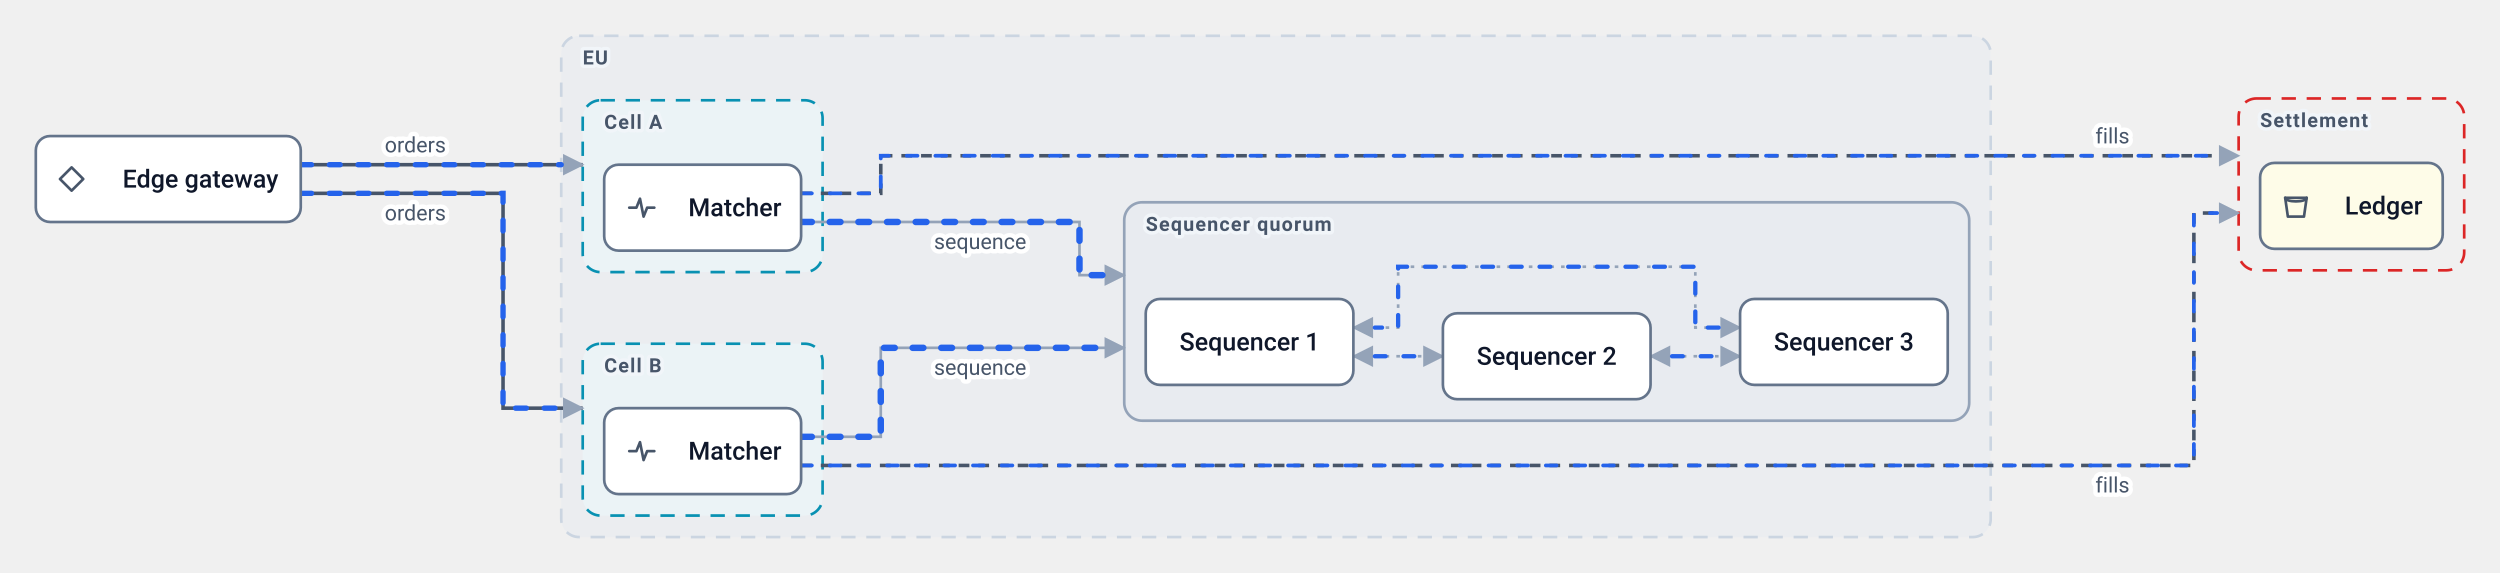
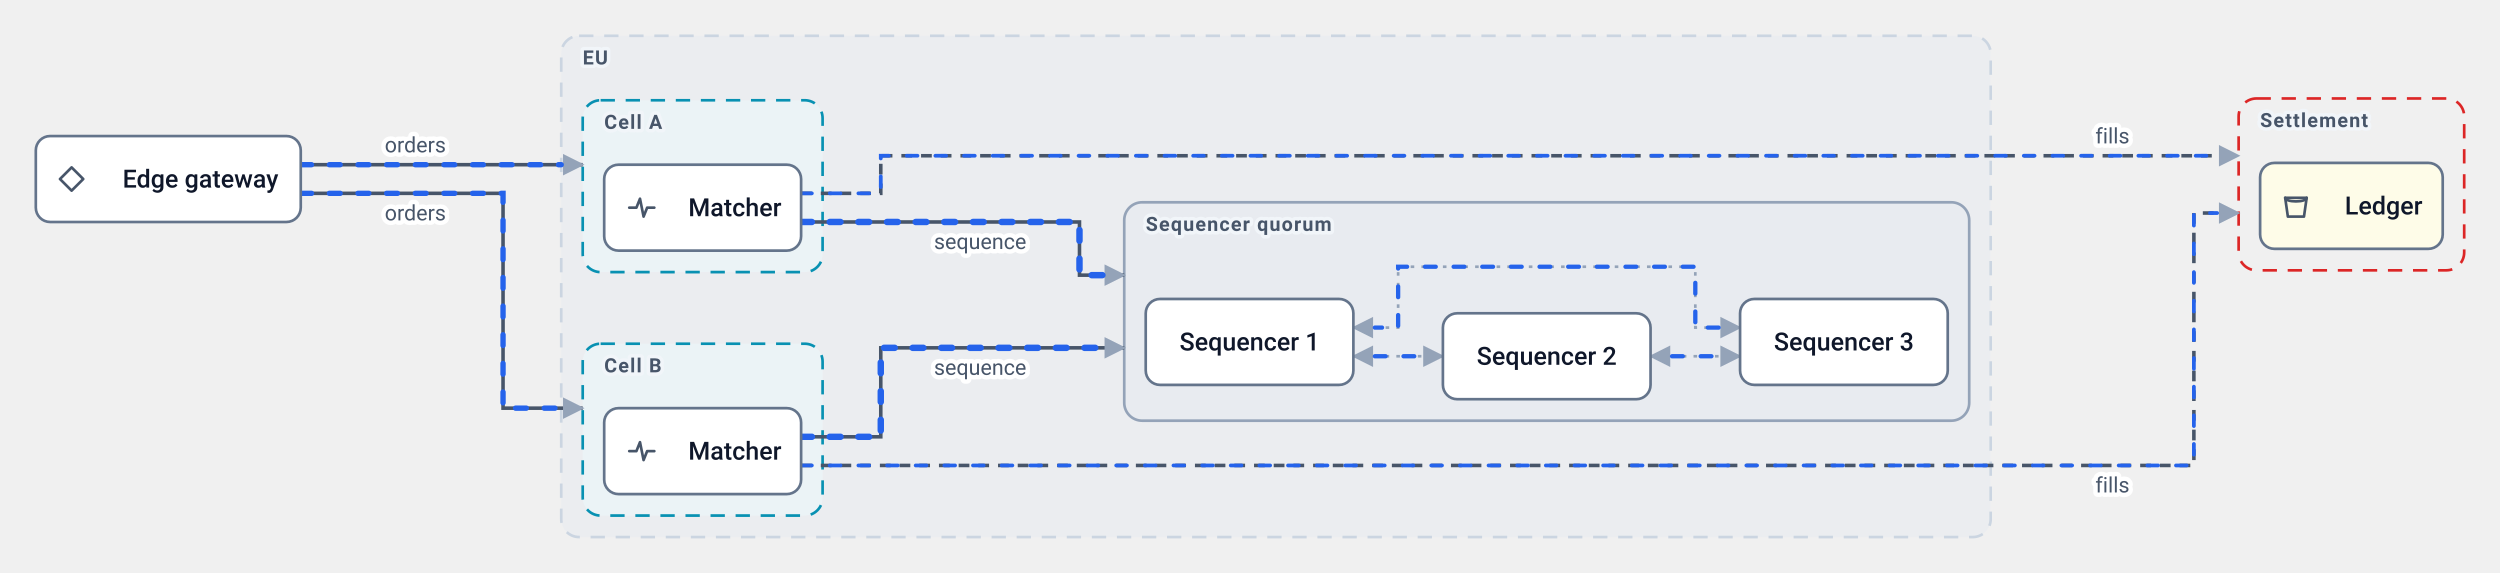
<svg xmlns="http://www.w3.org/2000/svg" viewBox="0 0 1396.5 320" width="1396.5" height="320" data-orrery="1">
  <style>.group-box{fill:#e2e8f0;fill-opacity:.35;stroke:#cbd5e1;stroke-width:1.5}
.group-label{font:600 11px system-ui,-apple-system,"Segoe UI",Roboto,sans-serif;fill:#475569;letter-spacing:.06em;text-transform:uppercase;paint-order:stroke;stroke:#f1f5f9;stroke-width:4px;stroke-linejoin:round}
.node-box{fill:#ffffff;stroke:#64748b;stroke-width:1.5}
.node-label{font:500 14px system-ui,-apple-system,"Segoe UI",Roboto,sans-serif;fill:#0f172a;text-anchor:middle;dominant-baseline:central}
.node-tech{font:11px system-ui,-apple-system,"Segoe UI",Roboto,sans-serif;fill:#64748b;text-anchor:middle;dominant-baseline:central}
.replicas rect{fill:#ffffff;stroke:#94a3b8;stroke-width:1.5}
.badge{font:600 11px system-ui,-apple-system,"Segoe UI",Roboto,sans-serif;fill:#475569;text-anchor:end;dominant-baseline:central}
.node[data-ghost]{opacity:.5}.node[data-ghost] .node-box{stroke-dasharray:3 3}.node[data-ghost] .node-label{font-style:italic}
.glyph{fill:none;stroke:#475569;stroke-width:1.5;stroke-linejoin:round;stroke-linecap:round}
.glyph-text{font:600 13px system-ui,-apple-system,"Segoe UI",Roboto,sans-serif;fill:#475569;text-anchor:middle;dominant-baseline:central}
.edge{fill:none;stroke:#94a3b8;stroke-width:1.5}
.edge.need{stroke:#475569;stroke-width:2}
.edge-async{stroke-dasharray:6 5}
.edge-replication{stroke-dasharray:2 4}
.edge-dataflow{stroke-width:3}
.flow{fill:none;stroke:#2563eb;stroke-linecap:round;stroke-dasharray:6 10;animation:orrery-flow 1s linear infinite}
.edge-label{font:12px system-ui,-apple-system,"Segoe UI",Roboto,sans-serif;fill:#475569;text-anchor:middle;dominant-baseline:central;paint-order:stroke;stroke:#ffffff;stroke-width:5px;stroke-linejoin:round}
.legend text{font:12px system-ui,-apple-system,"Segoe UI",Roboto,sans-serif;fill:#475569;dominant-baseline:central}.legend .legend-name{font-weight:600;fill:#0f172a}
@keyframes orrery-flow{to{stroke-dashoffset:-16}}
@keyframes orrery-pulse{0%{stroke-opacity:1}50%{stroke-opacity:0.4}100%{stroke-opacity:1}}
+ .kind-external .node-box{stroke-dasharray:5 4;fill:#f8fafc}
+ .kind-mainframe .node-box{fill:#fefce8}
+ .gk-region .group-box{stroke-dasharray:8 6}
+ .gk-zone .group-box{stroke-dasharray:3 5}
+ .gk-cluster .group-box{stroke:#94a3b8}
+ .gk-boundary .group-box{stroke:#dc2626;fill-opacity:0;stroke-dasharray:8 6}
+ .gk-cell .group-box{stroke:#0891b2;fill:#ecfeff;fill-opacity:0.4;stroke-dasharray:8 6}
.st-impaired .node-box{stroke:#d97706;stroke-width:2;fill:#fffbeb}
.st-impaired .group-box{stroke:#d97706;stroke-width:2;fill:#fffbeb}
.st-impaired .node-label{fill:#92400e}
.st-impaired .group-label{fill:#92400e}
.st-brownout .node-box{stroke:#7c3aed;stroke-width:2;fill:#f5f3ff;animation:orrery-pulse 1.2s linear infinite}
.st-brownout .group-box{stroke:#7c3aed;stroke-width:2;fill:#f5f3ff;animation:orrery-pulse 1.2s linear infinite}
.st-outage .node-box{stroke:#dc2626;stroke-width:2;fill:#fef2f2;animation:orrery-pulse 1.2s linear infinite}
.st-outage .group-box{stroke:#dc2626;stroke-width:2;fill:#fef2f2;animation:orrery-pulse 1.2s linear infinite}
.st-outage .node-label{fill:#991b1b}
.st-outage .group-label{fill:#991b1b}
.st-drained .node-box{stroke-dasharray:4 4}
.st-drained .group-box{stroke-dasharray:4 4}
- .st-drained{opacity:0.45}
- .kind-external .node-box{stroke-dasharray:5 4;fill:#f8fafc}
- .kind-mainframe .node-box{fill:#fefce8}
- .gk-region .group-box{stroke-dasharray:8 6}
- .gk-zone .group-box{stroke-dasharray:3 5}
- .gk-cluster .group-box{stroke:#94a3b8}
- .gk-boundary .group-box{stroke:#dc2626;fill-opacity:0;stroke-dasharray:8 6}
- .gk-cell .group-box{stroke:#0891b2;fill:#ecfeff;fill-opacity:0.4;stroke-dasharray:8 6}</style>
+ .st-drained{opacity:0.45}</style>
  <defs>
    <marker id="arrow" viewBox="0 0 12 12" refX="11" refY="6" markerWidth="12" markerHeight="12" markerUnits="userSpaceOnUse" orient="auto">
      <path d="M0 0L12 6L0 12z" fill="#94a3b8" />
    </marker>
    <marker id="arrow-start" viewBox="0 0 12 12" refX="1" refY="6" markerWidth="12" markerHeight="12" markerUnits="userSpaceOnUse" orient="auto">
      <path d="M12 0L0 6L12 12z" fill="#94a3b8" />
    </marker>
  </defs>
  <g class="scene">
    <g class="view" data-view="overview" data-title="Trading platform" data-size="1396.5 320">
      <g class="groups">
        <g class="group gk-region st-healthy" data-group="eu" data-bbox="313.5 20 798.5 280" data-state="healthy">
          <rect class="group-box" x="313.5" y="20" width="798.5" height="280" rx="10" />
          <text class="group-label" x="325.5" y="36">EU</text>
        </g>
        <g class="group gk-cell st-healthy" data-group="cell-a" data-bbox="325.5 56 134 96" data-state="healthy">
          <rect class="group-box" x="325.5" y="56" width="134" height="96" rx="10" />
          <text class="group-label" x="337.5" y="72">Cell A</text>
        </g>
        <g class="group gk-cell st-healthy" data-group="cell-b" data-bbox="325.5 192 134 96" data-state="healthy">
          <rect class="group-box" x="325.5" y="192" width="134" height="96" rx="10" />
          <text class="group-label" x="337.5" y="208">Cell B</text>
        </g>
        <g class="group gk-cluster st-healthy" data-group="consensus" data-bbox="628 113 472 122" data-state="healthy">
          <rect class="group-box" x="628" y="113" width="472" height="122" rx="10" />
          <text class="group-label" x="640" y="129">Sequencer quorum</text>
        </g>
        <g class="group gk-boundary st-healthy" data-group="settlement" data-bbox="1250.5 55 126 96" data-state="healthy">
          <rect class="group-box" x="1250.5" y="55" width="126" height="96" rx="10" />
          <text class="group-label" x="1262.5" y="71">Settlement</text>
        </g>
      </g>
      <g class="edges">
        <path class="edge edge-sync need" data-edge="edge-&gt;cell-a" data-kind="sync" d="M168 92 L325.5 92" marker-end="url(#arrow)" />
        <path class="flow" data-flow="edge-&gt;cell-a" data-load="0.5" d="M168 92 L313.5 92" style="stroke-width:3;animation-duration:1.8s" />
        <text class="edge-label" x="232" y="81">orders</text>
        <path class="edge edge-sync need" data-edge="edge-&gt;cell-b" data-kind="sync" d="M168 108 L281 108 L281 228 L325.5 228" marker-end="url(#arrow)" />
        <path class="flow" data-flow="edge-&gt;cell-b" data-load="0.5" d="M168 108 L281 108 L281 228 L313.5 228" style="stroke-width:3;animation-duration:1.8s" />
        <text class="edge-label" x="232" y="119">orders</text>
-         <path class="edge edge-sync" data-edge="match-a-&gt;consensus" data-kind="sync" d="M447.5 124 L603 124 L603 153.7 L628 153.7" marker-end="url(#arrow)" />
+         <path class="edge edge-sync need" data-edge="match-a-&gt;consensus" data-kind="sync" d="M447.5 124 L603 124 L603 153.7 L628 153.7" marker-end="url(#arrow)" />
        <path class="flow" data-flow="match-a-&gt;consensus" data-load="0.7" d="M447.5 124 L603 124 L603 153.7 L616 153.7" style="stroke-width:3.6;animation-duration:1.3s" />
        <text class="edge-label" x="547.5" y="135">sequence</text>
-         <path class="edge edge-sync" data-edge="match-b-&gt;consensus" data-kind="sync" d="M447.5 244 L492 244 L492 194.3 L628 194.3" marker-end="url(#arrow)" />
+         <path class="edge edge-sync need" data-edge="match-b-&gt;consensus" data-kind="sync" d="M447.5 244 L492 244 L492 194.3 L628 194.3" marker-end="url(#arrow)" />
        <path class="flow" data-flow="match-b-&gt;consensus" data-load="0.7" d="M447.5 244 L492 244 L492 194.3 L616 194.3" style="stroke-width:3.6;animation-duration:1.3s" />
        <text class="edge-label" x="547.5" y="205.3">sequence</text>
        <path class="edge edge-replication" data-edge="seq-1-&gt;seq-2" data-kind="replication" d="M756 199 L806 199" marker-end="url(#arrow)" marker-start="url(#arrow-start)" />
        <path class="flow" data-flow="seq-1-&gt;seq-2" data-load="0.3" d="M768 199 L794 199" style="stroke-width:2.4;animation-duration:2.3s" />
        <path class="edge edge-replication" data-edge="seq-2-&gt;seq-3" data-kind="replication" d="M922 199 L972 199" marker-end="url(#arrow)" marker-start="url(#arrow-start)" />
        <path class="flow" data-flow="seq-2-&gt;seq-3" data-load="0.3" d="M934 199 L960 199" style="stroke-width:2.4;animation-duration:2.3s" />
        <path class="edge edge-replication" data-edge="seq-3-&gt;seq-1" data-kind="replication" d="M972 183 L947 183 L947 149 L781 149 L781 183 L756 183" marker-end="url(#arrow)" marker-start="url(#arrow-start)" />
        <path class="flow" data-flow="seq-3-&gt;seq-1" data-load="0.3" d="M960 183 L947 183 L947 149 L781 149 L781 183 L768 183" style="stroke-width:2.4;animation-duration:2.3s" />
        <path class="edge edge-async need" data-edge="match-a-&gt;settlement" data-kind="async" d="M447.5 108 L492 108 L492 87 L1250.5 87" marker-end="url(#arrow)" />
        <path class="flow" data-flow="match-a-&gt;settlement" data-load="0.2" d="M447.5 108 L492 108 L492 87 L1238.5 87" style="stroke-width:2.1;animation-duration:2.5s" />
        <text class="edge-label" x="1180" y="76">fills</text>
        <path class="edge edge-async need" data-edge="match-b-&gt;settlement" data-kind="async" d="M447.5 260 L1225.5 260 L1225.5 119 L1250.5 119" marker-end="url(#arrow)" />
        <path class="flow" data-flow="match-b-&gt;settlement" data-load="0.2" d="M447.5 260 L1225.5 260 L1225.5 119 L1238.5 119" style="stroke-width:2.1;animation-duration:2.5s" />
        <text class="edge-label" x="1180" y="271">fills</text>
      </g>
      <g class="nodes">
        <g class="node kind-gateway st-healthy" data-node="edge" data-kind="gateway" data-state="healthy" data-bbox="20 76 148 48" transform="translate(20 76)">
          <rect class="node-box" width="148" height="48" rx="8" />
          <g class="glyph" transform="translate(12 16)">
            <path d="M8 1.5l6.5 6.5L8 14.5 1.5 8z" />
          </g>
          <text class="node-label" x="92" y="24">Edge gateway</text>
        </g>
        <g class="node kind-matcher st-healthy" data-node="match-a" data-kind="matcher" data-state="healthy" data-bbox="337.5 92 110 48" transform="translate(337.5 92)">
          <rect class="node-box" width="110" height="48" rx="8" />
          <g class="glyph" transform="translate(12 16)">
            <path d="M2 8h4l2-5 2 10 2-5h4" />
          </g>
          <text class="node-label" x="73" y="24">Matcher</text>
        </g>
        <g class="node kind-matcher st-healthy" data-node="match-b" data-kind="matcher" data-state="healthy" data-bbox="337.5 228 110 48" transform="translate(337.5 228)">
          <rect class="node-box" width="110" height="48" rx="8" />
          <g class="glyph" transform="translate(12 16)">
            <path d="M2 8h4l2-5 2 10 2-5h4" />
          </g>
          <text class="node-label" x="73" y="24">Matcher</text>
        </g>
        <g class="node kind-service st-healthy" data-node="seq-1" data-kind="service" data-state="healthy" data-bbox="640 167 116 48" transform="translate(640 167)">
          <rect class="node-box" width="116" height="48" rx="8" />
          <text class="node-label" x="58" y="24">Sequencer 1</text>
        </g>
        <g class="node kind-service st-healthy" data-node="seq-2" data-kind="service" data-state="healthy" data-bbox="806 175 116 48" transform="translate(806 175)">
          <rect class="node-box" width="116" height="48" rx="8" />
          <text class="node-label" x="58" y="24">Sequencer 2</text>
        </g>
        <g class="node kind-service st-healthy" data-node="seq-3" data-kind="service" data-state="healthy" data-bbox="972 167 116 48" transform="translate(972 167)">
          <rect class="node-box" width="116" height="48" rx="8" />
          <text class="node-label" x="58" y="24">Sequencer 3</text>
        </g>
        <g class="node kind-mainframe st-healthy" data-node="ledger" data-kind="mainframe" data-state="healthy" data-bbox="1262.5 91 102 48" transform="translate(1262.5 91)">
          <rect class="node-box" width="102" height="48" rx="8" />
          <g class="glyph" transform="translate(12 16)">
            <path d="M2 3.5h12l-1.5 10.5h-9z" />
            <path d="M2 3.5c0 1.2 2.7 2 6 2s6-.8 6-2" />
          </g>
          <text class="node-label" x="69" y="24">Ledger</text>
        </g>
      </g>
    </g>
-     <g class="view" data-view="eu-only" data-title="EU region" data-size="1378.5 320" style="display:none">
+     <g class="view" style="display:none" data-view="eu-only" data-title="EU region" data-size="1378.5 320">
      <g class="groups">
        <g class="group gk-region st-healthy" data-group="eu" data-bbox="313.5 20 798.5 280" data-state="healthy">
          <rect class="group-box" x="313.5" y="20" width="798.5" height="280" rx="10" />
          <text class="group-label" x="325.5" y="36">EU</text>
        </g>
        <g class="group gk-cell st-healthy" data-group="cell-a" data-bbox="325.5 56 134 96" data-state="healthy">
          <rect class="group-box" x="325.5" y="56" width="134" height="96" rx="10" />
          <text class="group-label" x="337.5" y="72">Cell A</text>
        </g>
        <g class="group gk-cell st-healthy" data-group="cell-b" data-bbox="325.5 192 134 96" data-state="healthy">
          <rect class="group-box" x="325.5" y="192" width="134" height="96" rx="10" />
          <text class="group-label" x="337.5" y="208">Cell B</text>
        </g>
        <g class="group gk-cluster st-healthy" data-group="consensus" data-bbox="628 113 472 122" data-state="healthy">
          <rect class="group-box" x="628" y="113" width="472" height="122" rx="10" />
          <text class="group-label" x="640" y="129">Sequencer quorum</text>
        </g>
      </g>
      <g class="edges">
        <path class="edge edge-sync need" data-edge="edge-&gt;cell-a" data-kind="sync" d="M168 92 L325.5 92" marker-end="url(#arrow)" />
        <path class="flow" data-flow="edge-&gt;cell-a" data-load="0.5" d="M168 92 L313.5 92" style="stroke-width:3;animation-duration:1.8s" />
        <text class="edge-label" x="232" y="81">orders</text>
        <path class="edge edge-sync need" data-edge="edge-&gt;cell-b" data-kind="sync" d="M168 108 L281 108 L281 228 L325.5 228" marker-end="url(#arrow)" />
        <path class="flow" data-flow="edge-&gt;cell-b" data-load="0.5" d="M168 108 L281 108 L281 228 L313.5 228" style="stroke-width:3;animation-duration:1.8s" />
        <text class="edge-label" x="232" y="119">orders</text>
-         <path class="edge edge-sync" data-edge="match-a-&gt;consensus" data-kind="sync" d="M447.5 124 L603 124 L603 153.7 L628 153.7" marker-end="url(#arrow)" />
+         <path class="edge edge-sync need" data-edge="match-a-&gt;consensus" data-kind="sync" d="M447.5 124 L603 124 L603 153.7 L628 153.7" marker-end="url(#arrow)" />
        <path class="flow" data-flow="match-a-&gt;consensus" data-load="0.7" d="M447.5 124 L603 124 L603 153.7 L616 153.7" style="stroke-width:3.6;animation-duration:1.3s" />
        <text class="edge-label" x="547.5" y="135">sequence</text>
-         <path class="edge edge-sync" data-edge="match-b-&gt;consensus" data-kind="sync" d="M447.5 244 L492 244 L492 194.3 L628 194.3" marker-end="url(#arrow)" />
+         <path class="edge edge-sync need" data-edge="match-b-&gt;consensus" data-kind="sync" d="M447.5 244 L492 244 L492 194.3 L628 194.3" marker-end="url(#arrow)" />
        <path class="flow" data-flow="match-b-&gt;consensus" data-load="0.7" d="M447.5 244 L492 244 L492 194.3 L616 194.3" style="stroke-width:3.6;animation-duration:1.3s" />
        <text class="edge-label" x="547.5" y="205.3">sequence</text>
        <path class="edge edge-replication" data-edge="seq-1-&gt;seq-2" data-kind="replication" d="M756 199 L806 199" marker-end="url(#arrow)" marker-start="url(#arrow-start)" />
        <path class="flow" data-flow="seq-1-&gt;seq-2" data-load="0.3" d="M768 199 L794 199" style="stroke-width:2.4;animation-duration:2.3s" />
        <path class="edge edge-replication" data-edge="seq-2-&gt;seq-3" data-kind="replication" d="M922 199 L972 199" marker-end="url(#arrow)" marker-start="url(#arrow-start)" />
        <path class="flow" data-flow="seq-2-&gt;seq-3" data-load="0.3" d="M934 199 L960 199" style="stroke-width:2.4;animation-duration:2.3s" />
        <path class="edge edge-replication" data-edge="seq-3-&gt;seq-1" data-kind="replication" d="M972 183 L947 183 L947 149 L781 149 L781 183 L756 183" marker-end="url(#arrow)" marker-start="url(#arrow-start)" />
        <path class="flow" data-flow="seq-3-&gt;seq-1" data-load="0.3" d="M960 183 L947 183 L947 149 L781 149 L781 183 L768 183" style="stroke-width:2.4;animation-duration:2.3s" />
        <path class="edge edge-async need" data-edge="match-a-&gt;settlement" data-kind="async" d="M447.5 108 L492 108 L492 87 L1250.5 87" marker-end="url(#arrow)" />
        <path class="flow" data-flow="match-a-&gt;settlement" data-load="0.2" d="M447.5 108 L492 108 L492 87 L1238.5 87" style="stroke-width:2.1;animation-duration:2.5s" />
        <text class="edge-label" x="1180" y="76">fills</text>
        <path class="edge edge-async need" data-edge="match-b-&gt;settlement" data-kind="async" d="M447.5 260 L1225.5 260 L1225.5 103 L1250.5 103" marker-end="url(#arrow)" />
        <path class="flow" data-flow="match-b-&gt;settlement" data-load="0.2" d="M447.5 260 L1225.5 260 L1225.5 103 L1238.5 103" style="stroke-width:2.1;animation-duration:2.5s" />
        <text class="edge-label" x="1180" y="271">fills</text>
      </g>
      <g class="nodes">
        <g class="node kind-matcher st-healthy" data-node="match-a" data-kind="matcher" data-state="healthy" data-bbox="337.5 92 110 48" transform="translate(337.5 92)">
          <rect class="node-box" width="110" height="48" rx="8" />
          <g class="glyph" transform="translate(12 16)">
            <path d="M2 8h4l2-5 2 10 2-5h4" />
          </g>
          <text class="node-label" x="73" y="24">Matcher</text>
        </g>
        <g class="node kind-matcher st-healthy" data-node="match-b" data-kind="matcher" data-state="healthy" data-bbox="337.5 228 110 48" transform="translate(337.5 228)">
          <rect class="node-box" width="110" height="48" rx="8" />
          <g class="glyph" transform="translate(12 16)">
            <path d="M2 8h4l2-5 2 10 2-5h4" />
          </g>
          <text class="node-label" x="73" y="24">Matcher</text>
        </g>
        <g class="node kind-service st-healthy" data-node="seq-1" data-kind="service" data-state="healthy" data-bbox="640 167 116 48" transform="translate(640 167)">
          <rect class="node-box" width="116" height="48" rx="8" />
          <text class="node-label" x="58" y="24">Sequencer 1</text>
        </g>
        <g class="node kind-service st-healthy" data-node="seq-2" data-kind="service" data-state="healthy" data-bbox="806 175 116 48" transform="translate(806 175)">
          <rect class="node-box" width="116" height="48" rx="8" />
          <text class="node-label" x="58" y="24">Sequencer 2</text>
        </g>
        <g class="node kind-service st-healthy" data-node="seq-3" data-kind="service" data-state="healthy" data-bbox="972 167 116 48" transform="translate(972 167)">
          <rect class="node-box" width="116" height="48" rx="8" />
          <text class="node-label" x="58" y="24">Sequencer 3</text>
        </g>
-         <g class="node kind-gateway st-healthy" data-node="edge" data-kind="gateway" data-state="healthy" data-ghost="1" data-bbox="20 76 148 48" transform="translate(20 76)">
+         <g class="node st-healthy" data-node="edge" data-kind="gateway" data-state="healthy" data-ghost="1" data-bbox="20 76 148 48" transform="translate(20 76)">
          <rect class="node-box" width="148" height="48" rx="8" />
-           <g class="glyph" transform="translate(12 16)">
-             <path d="M8 1.5l6.5 6.5L8 14.5 1.5 8z" />
-           </g>
-           <text class="node-label" x="92" y="24">Edge gateway</text>
-         </g>
-         <g class="node kind-service st-healthy" data-node="settlement" data-kind="service" data-state="healthy" data-ghost="1" data-bbox="1250.5 71 108 48" transform="translate(1250.5 71)">
+           <text class="node-label" x="74" y="24">Edge gateway</text>
+         </g>
+         <g class="node st-healthy" data-node="settlement" data-kind="boundary" data-state="healthy" data-ghost="1" data-bbox="1250.5 71 108 48" transform="translate(1250.5 71)">
          <rect class="node-box" width="108" height="48" rx="8" />
          <text class="node-label" x="54" y="24">Settlement</text>
        </g>
      </g>
    </g>
-     <g class="view" data-view="matching" data-title="Matching path" data-size="372 922.5" style="display:none">
+     <g class="view" style="display:none" data-view="matching" data-title="Matching path" data-size="372 922.5">
      <g class="groups">
        <g class="group gk-region st-healthy" data-group="eu" data-bbox="20 181.5 332 559.5" data-state="healthy">
          <rect class="group-box" x="20" y="181.5" width="332" height="559.5" rx="10" />
          <text class="group-label" x="32" y="197.5">EU</text>
        </g>
        <g class="group gk-cell st-healthy" data-group="cell-a" data-bbox="32 217.5 134 96" data-state="healthy">
          <rect class="group-box" x="32" y="217.5" width="134" height="96" rx="10" />
          <text class="group-label" x="44" y="233.5">Cell A</text>
        </g>
        <g class="group gk-cell st-healthy" data-group="cell-b" data-bbox="206 217.5 134 96" data-state="healthy">
          <rect class="group-box" x="206" y="217.5" width="134" height="96" rx="10" />
          <text class="group-label" x="218" y="233.5">Cell B</text>
        </g>
        <g class="group gk-cluster st-healthy" data-group="consensus" data-bbox="114.3 437 166 292" data-state="healthy">
          <rect class="group-box" x="114.3" y="437" width="166" height="292" rx="10" />
          <text class="group-label" x="126.3" y="453">Sequencer quorum</text>
        </g>
      </g>
      <g class="edges">
        <path class="edge edge-sync need" data-edge="edge-&gt;cell-a" data-kind="sync" d="M168.7 68 L168.7 149 L44 149 L44 217.5" marker-end="url(#arrow)" />
        <path class="flow" data-flow="edge-&gt;cell-a" data-load="0.5" d="M168.7 68 L168.7 149 L44 149 L44 205.5" style="stroke-width:3;animation-duration:1.8s" />
        <text class="edge-label" x="142.7" y="116">orders</text>
        <path class="edge edge-sync need" data-edge="edge-&gt;cell-b" data-kind="sync" d="M218 68 L218 217.5" marker-end="url(#arrow)" />
        <path class="flow" data-flow="edge-&gt;cell-b" data-load="0.5" d="M218 68 L218 205.5" style="stroke-width:3;animation-duration:1.8s" />
        <text class="edge-label" x="245" y="116">orders</text>
-         <path class="edge edge-sync" data-edge="match-a-&gt;consensus" data-kind="sync" d="M117.3 301.5 L117.3 346 L169.7 346 L169.7 437" marker-end="url(#arrow)" />
+         <path class="edge edge-sync need" data-edge="match-a-&gt;consensus" data-kind="sync" d="M117.3 301.5 L117.3 346 L169.7 346 L169.7 437" marker-end="url(#arrow)" />
        <path class="flow" data-flow="match-a-&gt;consensus" data-load="0.7" d="M117.3 301.5 L117.3 346 L169.7 346 L169.7 425" style="stroke-width:3.6;animation-duration:1.3s" />
        <text class="edge-label" x="137.2" y="379">sequence</text>
-         <path class="edge edge-sync" data-edge="match-b-&gt;consensus" data-kind="sync" d="M254.7 301.5 L254.7 412 L225 412 L225 437" marker-end="url(#arrow)" />
+         <path class="edge edge-sync need" data-edge="match-b-&gt;consensus" data-kind="sync" d="M254.7 301.5 L254.7 412 L225 412 L225 437" marker-end="url(#arrow)" />
        <path class="flow" data-flow="match-b-&gt;consensus" data-load="0.7" d="M254.7 301.5 L254.7 412 L225 412 L225 425" style="stroke-width:3.6;animation-duration:1.3s" />
        <text class="edge-label" x="222.2" y="379">sequence</text>
        <path class="edge edge-replication" data-edge="seq-1-&gt;seq-2" data-kind="replication" d="M210.3 521 L210.3 571" marker-end="url(#arrow)" marker-start="url(#arrow-start)" />
        <path class="flow" data-flow="seq-1-&gt;seq-2" data-load="0.3" d="M210.3 533 L210.3 559" style="stroke-width:2.4;animation-duration:2.3s" />
        <path class="edge edge-replication" data-edge="seq-2-&gt;seq-3" data-kind="replication" d="M210.3 619 L210.3 669" marker-end="url(#arrow)" marker-start="url(#arrow-start)" />
        <path class="flow" data-flow="seq-2-&gt;seq-3" data-load="0.3" d="M210.3 631 L210.3 657" style="stroke-width:2.4;animation-duration:2.3s" />
        <path class="edge edge-replication" data-edge="seq-3-&gt;seq-1" data-kind="replication" d="M171.7 669 L171.7 644 L126.3 644 L126.3 546 L171.7 546 L171.7 521" marker-end="url(#arrow)" marker-start="url(#arrow-start)" />
        <path class="flow" data-flow="seq-3-&gt;seq-1" data-load="0.3" d="M171.7 657 L171.7 644 L126.3 644 L126.3 546 L171.7 546 L171.7 533" style="stroke-width:2.4;animation-duration:2.3s" />
        <path class="edge edge-async need" data-edge="match-a-&gt;settlement" data-kind="async" d="M80.7 301.5 L80.7 829.5 L269.3 829.5 L269.3 854.5" marker-end="url(#arrow)" />
        <path class="flow" data-flow="match-a-&gt;settlement" data-load="0.2" d="M80.7 301.5 L80.7 829.5 L269.3 829.5 L269.3 842.5" style="stroke-width:2.1;animation-duration:2.5s" />
        <text class="edge-label" x="58.2" y="796.5">fills</text>
        <path class="edge edge-async need" data-edge="match-b-&gt;settlement" data-kind="async" d="M291.3 301.5 L291.3 346 L305.3 346 L305.3 854.5" marker-end="url(#arrow)" />
        <path class="flow" data-flow="match-b-&gt;settlement" data-load="0.2" d="M291.3 301.5 L291.3 346 L305.3 346 L305.3 842.5" style="stroke-width:2.1;animation-duration:2.5s" />
        <text class="edge-label" x="328.8" y="796.5">fills</text>
      </g>
      <g class="nodes">
        <g class="node kind-gateway st-healthy" data-node="edge" data-kind="gateway" data-state="healthy" data-bbox="119.3 20 148 48" transform="translate(119.3 20)">
          <rect class="node-box" width="148" height="48" rx="8" />
          <g class="glyph" transform="translate(12 16)">
            <path d="M8 1.5l6.5 6.5L8 14.5 1.5 8z" />
          </g>
          <text class="node-label" x="92" y="24">Edge gateway</text>
        </g>
        <g class="node kind-matcher st-healthy" data-node="match-a" data-kind="matcher" data-state="healthy" data-bbox="44 253.5 110 48" transform="translate(44 253.5)">
          <rect class="node-box" width="110" height="48" rx="8" />
          <g class="glyph" transform="translate(12 16)">
            <path d="M2 8h4l2-5 2 10 2-5h4" />
          </g>
          <text class="node-label" x="73" y="24">Matcher</text>
        </g>
        <g class="node kind-matcher st-healthy" data-node="match-b" data-kind="matcher" data-state="healthy" data-bbox="218 253.5 110 48" transform="translate(218 253.5)">
          <rect class="node-box" width="110" height="48" rx="8" />
          <g class="glyph" transform="translate(12 16)">
            <path d="M2 8h4l2-5 2 10 2-5h4" />
          </g>
          <text class="node-label" x="73" y="24">Matcher</text>
        </g>
        <g class="node kind-service st-healthy" data-node="seq-1" data-kind="service" data-state="healthy" data-bbox="133 473 116 48" transform="translate(133 473)">
          <rect class="node-box" width="116" height="48" rx="8" />
          <text class="node-label" x="58" y="24">Sequencer 1</text>
        </g>
        <g class="node kind-service st-healthy" data-node="seq-2" data-kind="service" data-state="healthy" data-bbox="152.3 571 116 48" transform="translate(152.3 571)">
          <rect class="node-box" width="116" height="48" rx="8" />
          <text class="node-label" x="58" y="24">Sequencer 2</text>
        </g>
        <g class="node kind-service st-healthy" data-node="seq-3" data-kind="service" data-state="healthy" data-bbox="133 669 116 48" transform="translate(133 669)">
          <rect class="node-box" width="116" height="48" rx="8" />
          <text class="node-label" x="58" y="24">Sequencer 3</text>
        </g>
-         <g class="node kind-service st-healthy" data-node="settlement" data-kind="service" data-state="healthy" data-ghost="1" data-bbox="233.3 854.5 108 48" transform="translate(233.3 854.5)">
+         <g class="node st-healthy" data-node="settlement" data-kind="boundary" data-state="healthy" data-ghost="1" data-bbox="233.3 854.5 108 48" transform="translate(233.3 854.5)">
          <rect class="node-box" width="108" height="48" rx="8" />
          <text class="node-label" x="54" y="24">Settlement</text>
        </g>
      </g>
    </g>
  </g>
</svg>
